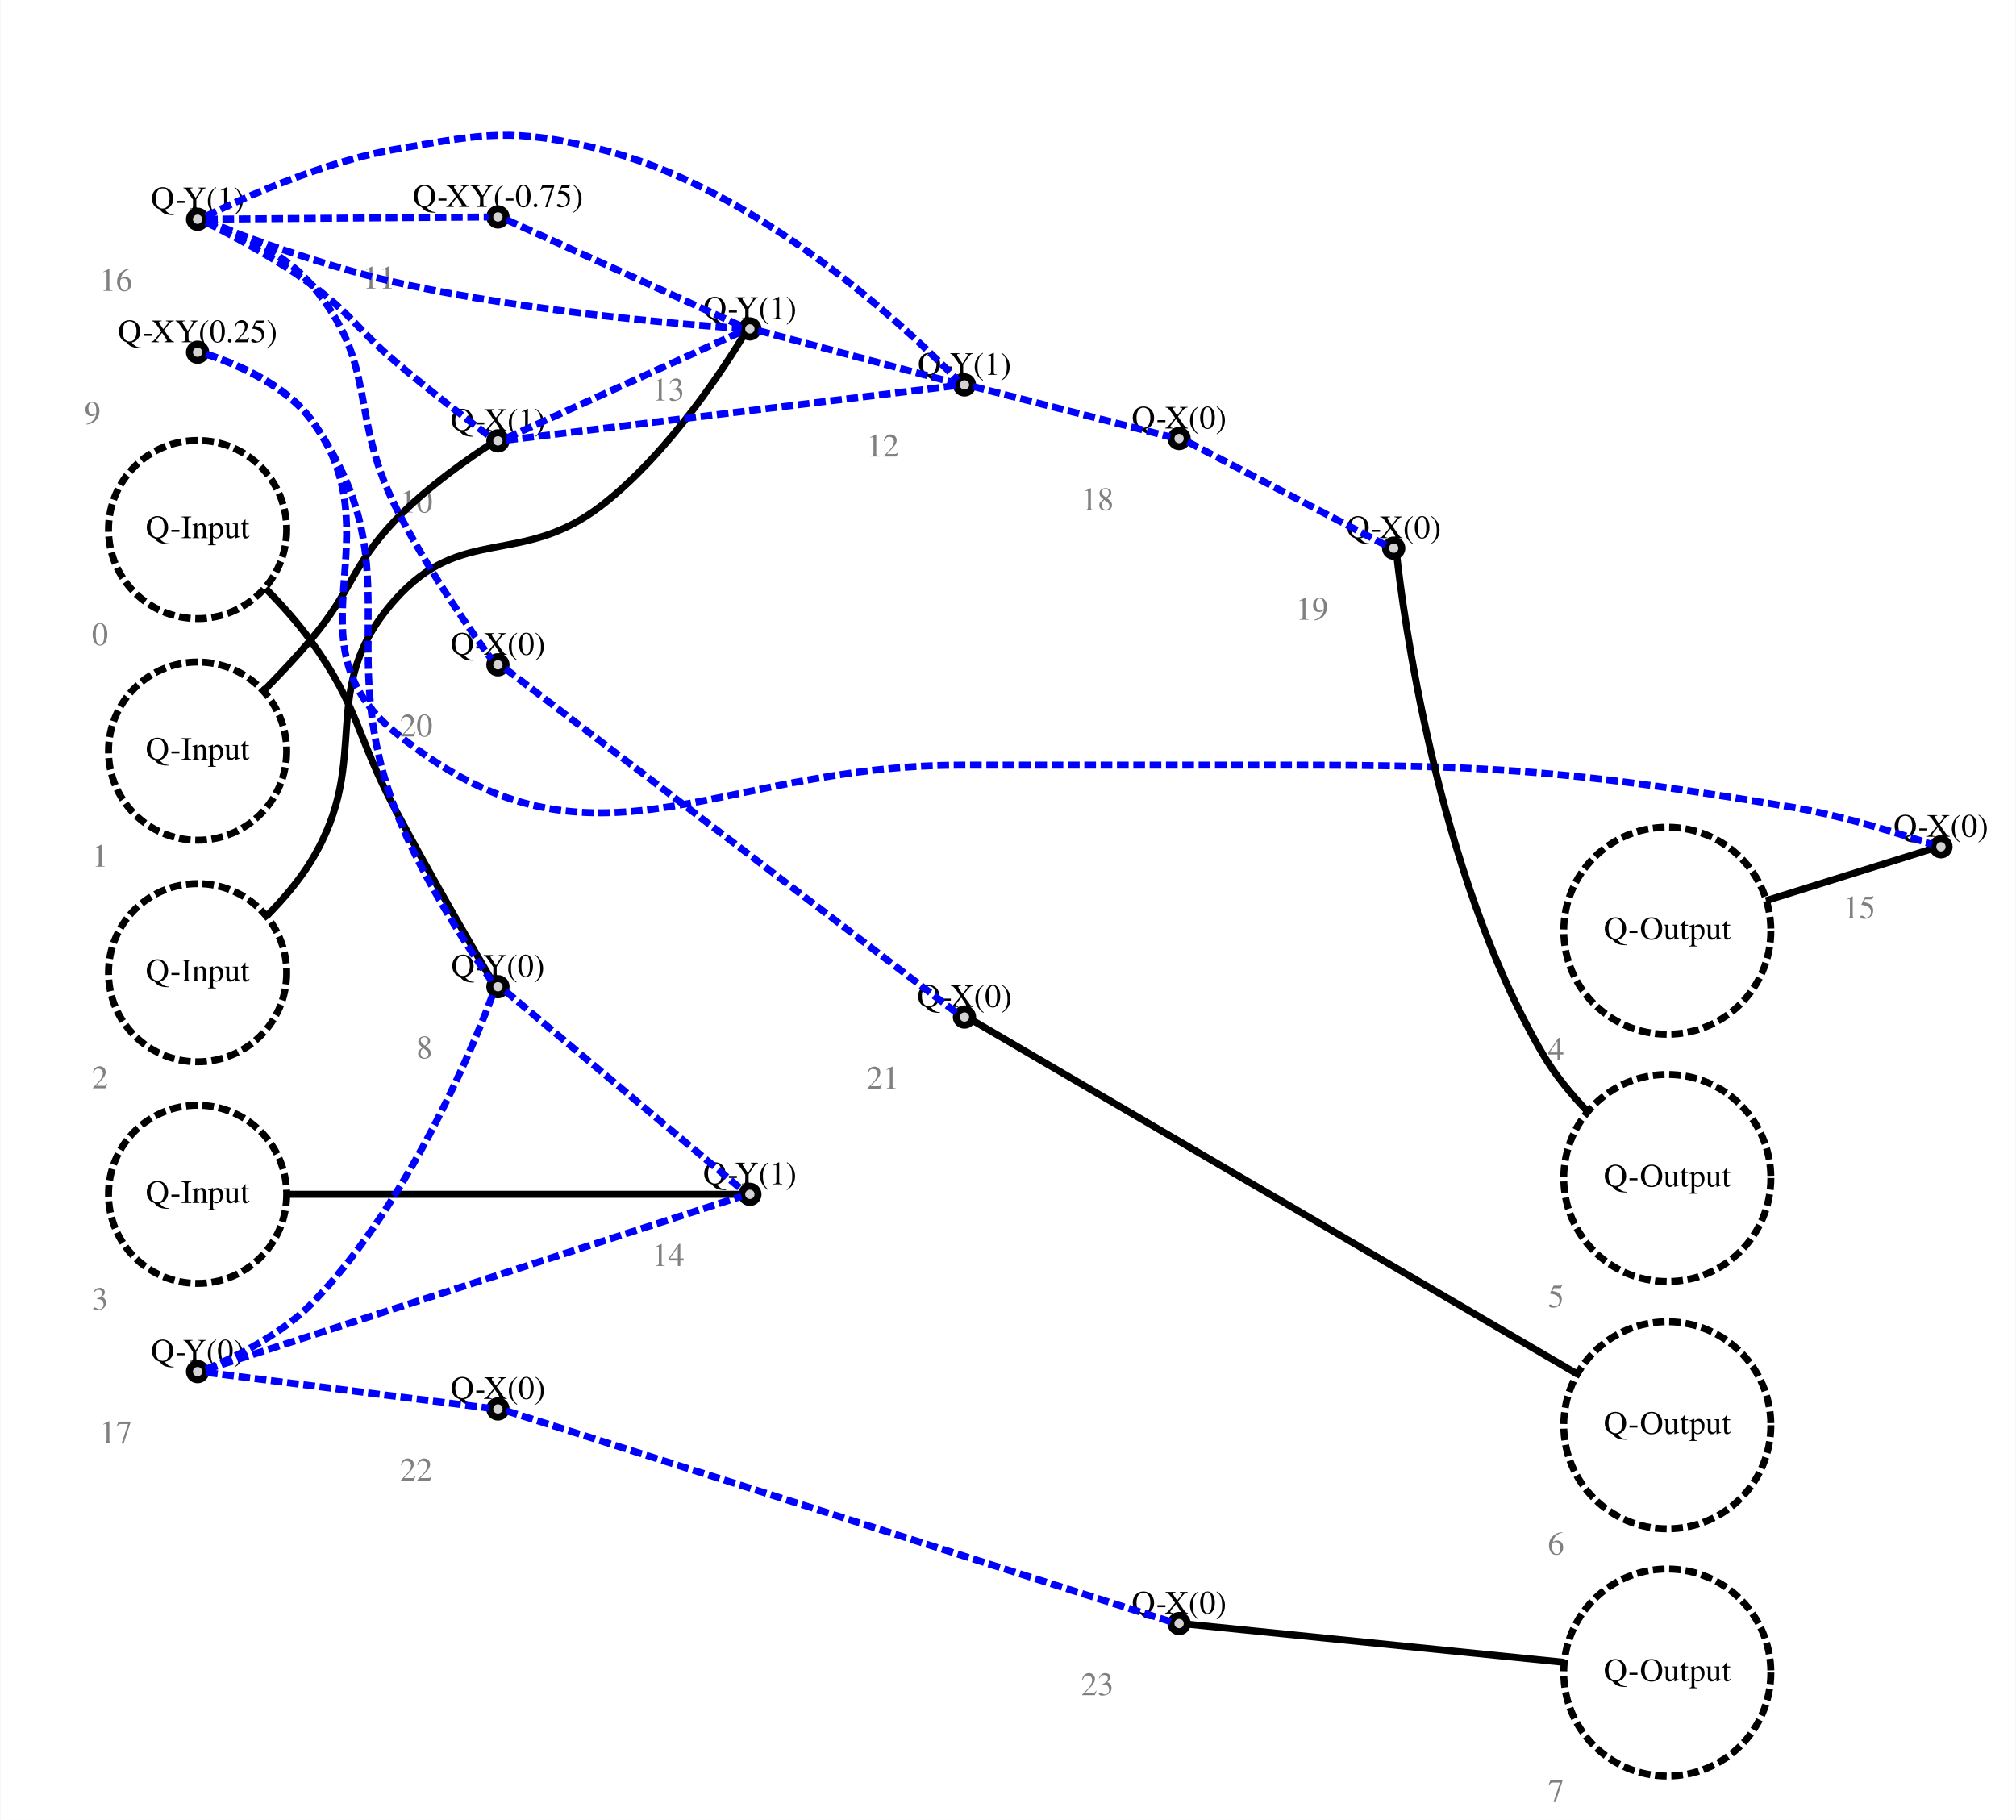
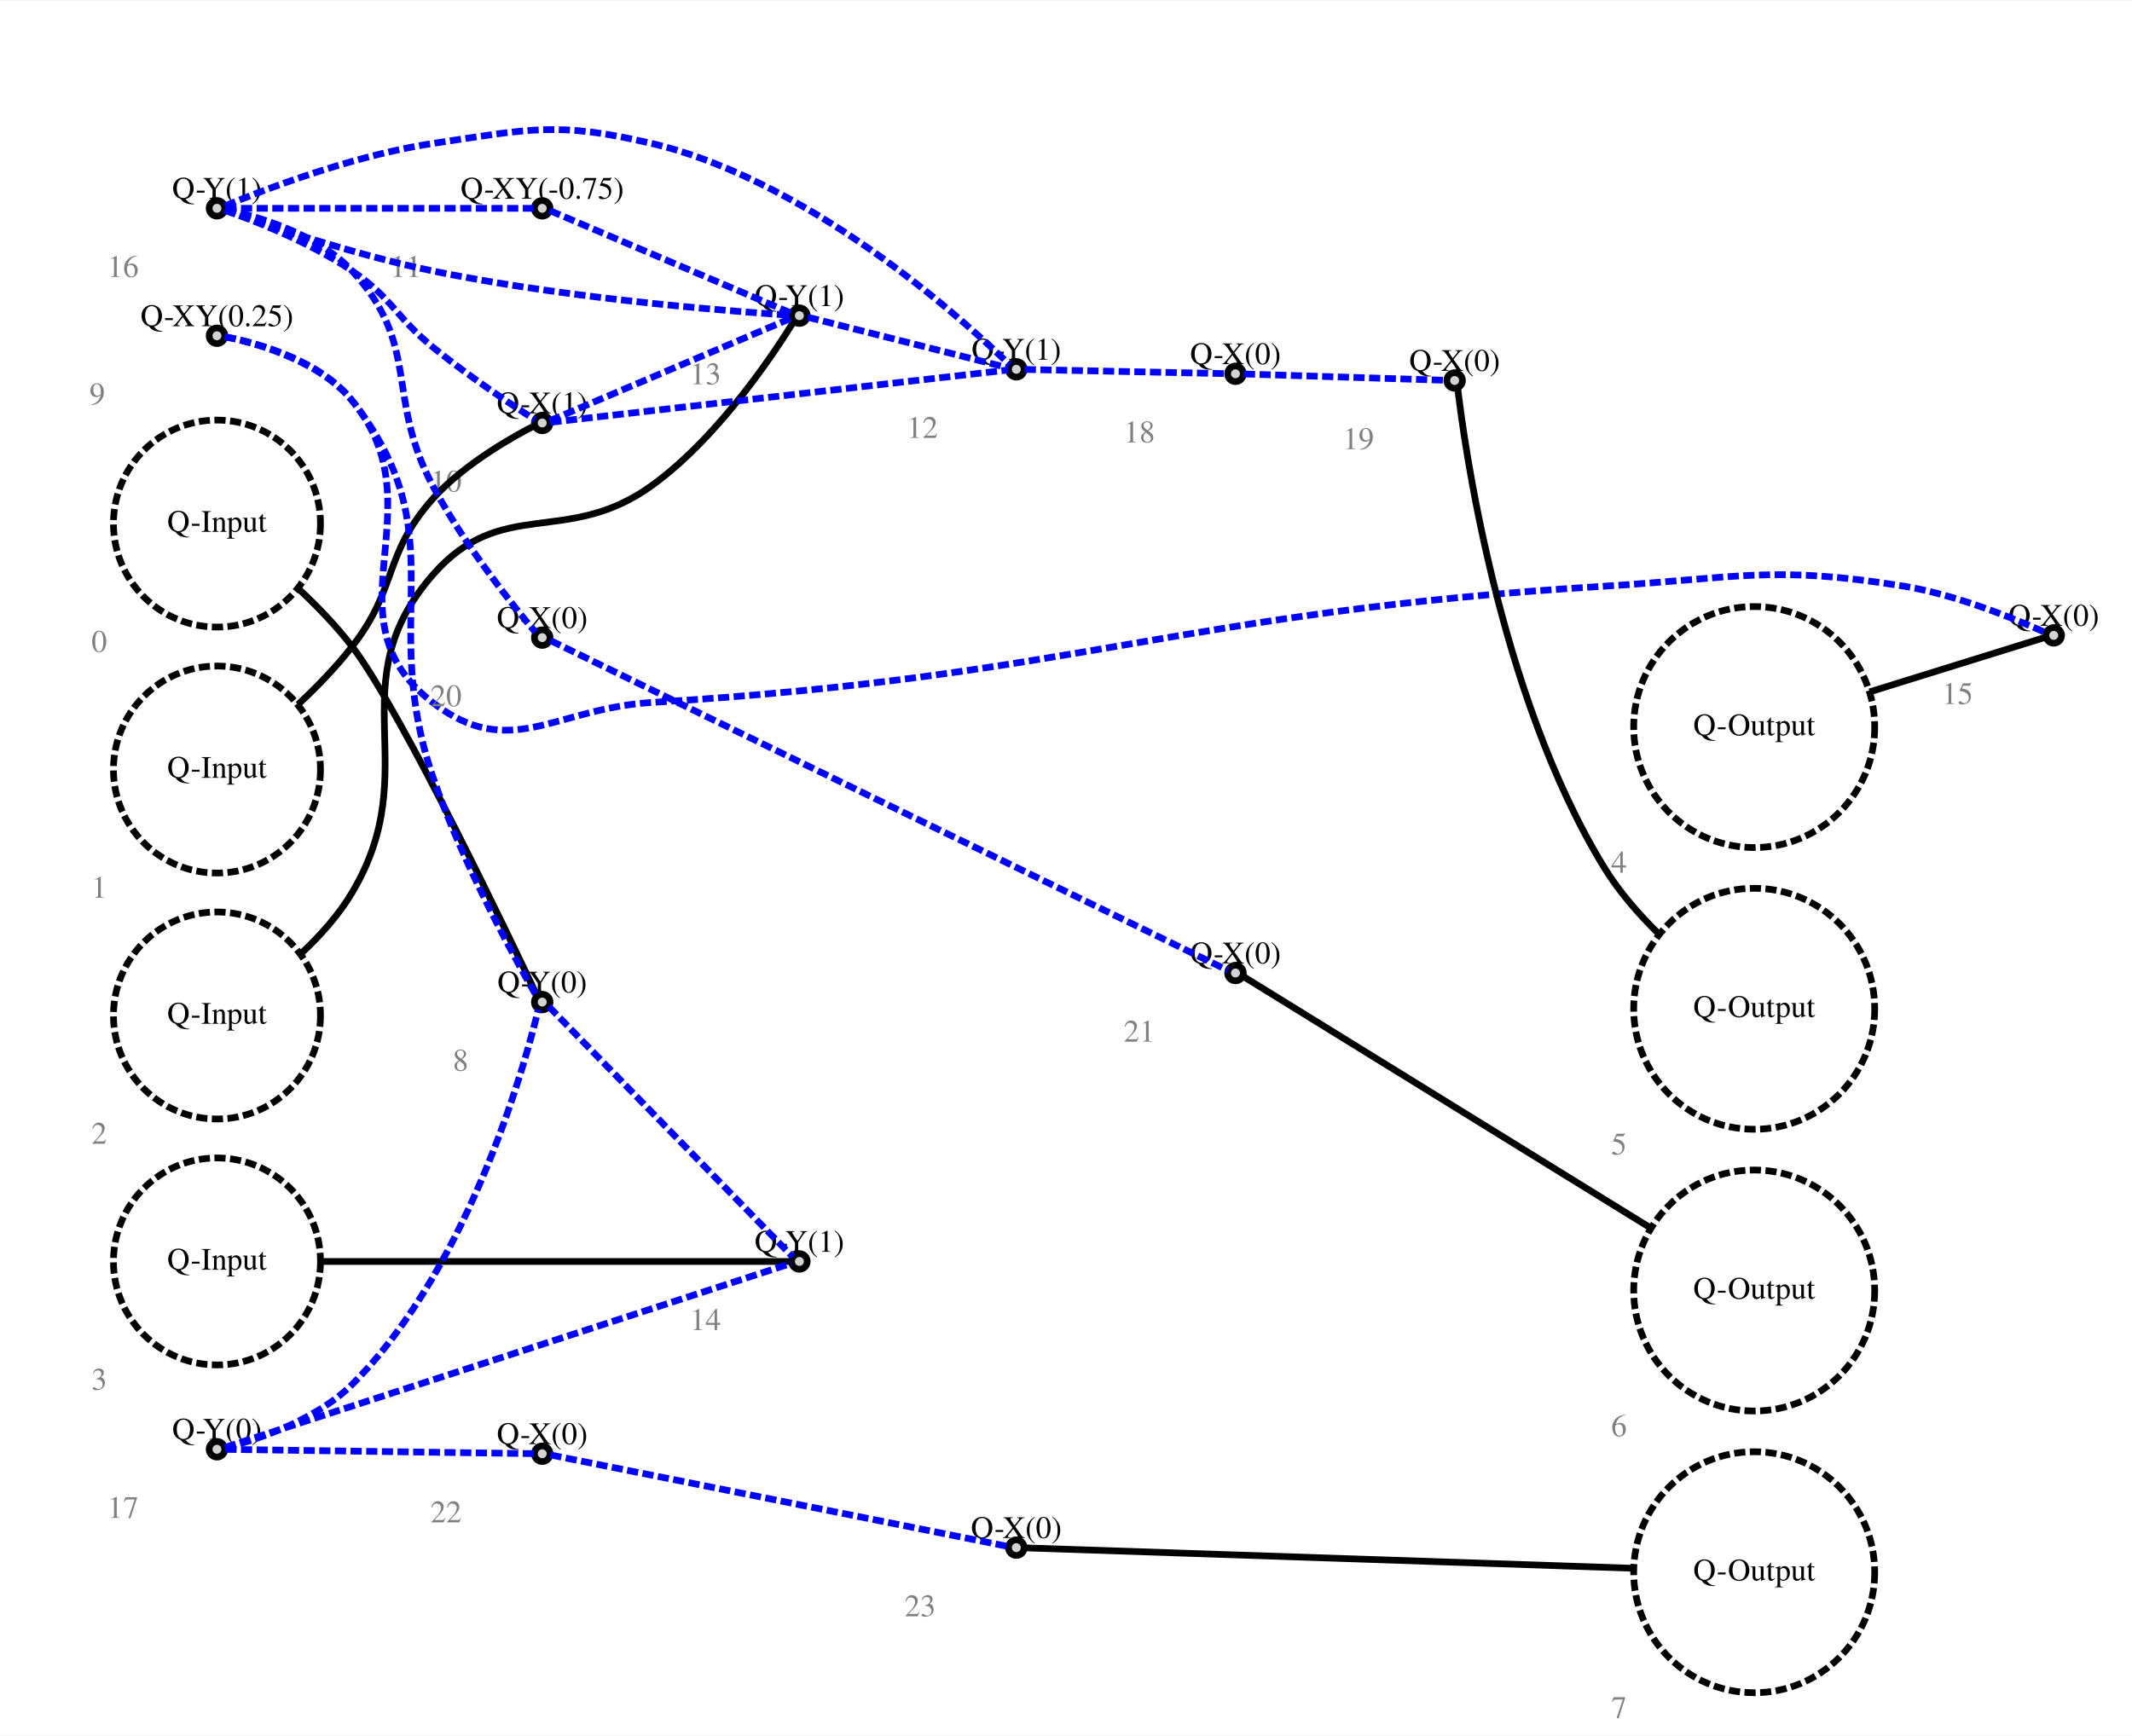
- <svg xmlns="http://www.w3.org/2000/svg" xmlns:xlink="http://www.w3.org/1999/xlink" width="864pt" height="780pt" viewBox="0.00 0.00 863.86 780.20">
-   <g id="graph0" class="graph" transform="scale(1 1) rotate(0) translate(4 776.2)">
-     <polygon fill="white" stroke="none" points="-4,4 -4,-776.2 859.86,-776.2 859.86,4 -4,4" />
+ <svg xmlns="http://www.w3.org/2000/svg" xmlns:xlink="http://www.w3.org/1999/xlink" width="953pt" height="776pt" viewBox="0.00 0.00 953.35 775.95">
+   <g id="graph0" class="graph" transform="scale(1 1) rotate(0) translate(4 771.95)">
+     <polygon fill="white" stroke="transparent" points="-4,4 -4,-771.95 949.35,-771.95 949.35,4 -4,4" />
    <g id="node1" class="node">
      <g id="a_node1">
        <a xlink:title="Q-Input">
-           <ellipse fill="white" stroke="black" stroke-width="3" stroke-dasharray="5,2" cx="80.52" cy="-549.2" rx="38.19" ry="38.19" />
-           <text text-anchor="middle" x="80.52" y="-545.5" font-family="Times,serif" font-size="14.00">Q-Input</text>
-         </a>
-       </g>
-       <text text-anchor="start" x="35.18" y="-499.65" font-family="Times,serif" font-size="14.00" fill="grey">0</text>
+           <ellipse fill="white" stroke="black" stroke-width="3" stroke-dasharray="5,2" cx="93.02" cy="-537.95" rx="46.29" ry="46.29" />
+           <text text-anchor="middle" x="93.02" y="-534.25" font-family="Times,serif" font-size="14.00">Q-Input</text>
+         </a>
+       </g>
+       <text text-anchor="start" x="36.87" y="-480.6" font-family="Times,serif" font-size="14.00" fill="grey">0</text>
    </g>
    <g id="node2" class="node">
      <g id="a_node2">
        <a xlink:title="Q-Input">
-           <ellipse fill="white" stroke="black" stroke-width="3" stroke-dasharray="5,2" cx="80.52" cy="-454.2" rx="38.19" ry="38.19" />
-           <text text-anchor="middle" x="80.52" y="-450.5" font-family="Times,serif" font-size="14.00">Q-Input</text>
-         </a>
-       </g>
-       <text text-anchor="start" x="35.18" y="-404.65" font-family="Times,serif" font-size="14.00" fill="grey">1</text>
+           <ellipse fill="white" stroke="black" stroke-width="3" stroke-dasharray="5,2" cx="93.02" cy="-427.95" rx="46.29" ry="46.29" />
+           <text text-anchor="middle" x="93.02" y="-424.25" font-family="Times,serif" font-size="14.00">Q-Input</text>
+         </a>
+       </g>
+       <text text-anchor="start" x="36.87" y="-370.6" font-family="Times,serif" font-size="14.00" fill="grey">1</text>
    </g>
    <g id="node9" class="node">
      <g id="a_node9">
        <a xlink:title="Q-Y(0)">
-           <ellipse fill="lightgrey" stroke="black" stroke-width="3" cx="209.27" cy="-353.2" rx="3.5" ry="3.5" />
-           <text text-anchor="middle" x="209.27" y="-357.5" font-family="Times,serif" font-size="14.00">Q-Y(0)</text>
-         </a>
-       </g>
-       <text text-anchor="start" x="174.27" y="-322.5" font-family="Times,serif" font-size="14.00" fill="grey">8</text>
+           <ellipse fill="lightgrey" stroke="black" stroke-width="3" cx="238.46" cy="-323.95" rx="3.5" ry="3.5" />
+           <text text-anchor="middle" x="238.46" y="-328.25" font-family="Times,serif" font-size="14.00">Q-Y(0)</text>
+         </a>
+       </g>
+       <text text-anchor="start" x="198.46" y="-293.25" font-family="Times,serif" font-size="14.00" fill="grey">8</text>
    </g>
    <g id="edge1" class="edge">
-       <path fill="none" stroke="black" stroke-width="3" d="M109.67,-523.91C116.55,-516.95 123.57,-509.12 129.27,-501.2 150.15,-472.14 148.45,-460.78 165.27,-429.2 180.8,-400.02 201.06,-365.42 206.73,-355.79" />
+       <path fill="none" stroke="black" stroke-width="3" d="M129.34,-508.93C137.82,-501.02 146.44,-492.09 153.46,-482.95 175.72,-453.98 227.47,-345.12 236.2,-326.62" />
    </g>
    <g id="node3" class="node">
      <g id="a_node3">
        <a xlink:title="Q-Input">
-           <ellipse fill="white" stroke="black" stroke-width="3" stroke-dasharray="5,2" cx="80.52" cy="-359.2" rx="38.19" ry="38.19" />
-           <text text-anchor="middle" x="80.52" y="-355.5" font-family="Times,serif" font-size="14.00">Q-Input</text>
-         </a>
-       </g>
-       <text text-anchor="start" x="35.18" y="-309.65" font-family="Times,serif" font-size="14.00" fill="grey">2</text>
+           <ellipse fill="white" stroke="black" stroke-width="3" stroke-dasharray="5,2" cx="93.02" cy="-317.95" rx="46.29" ry="46.29" />
+           <text text-anchor="middle" x="93.02" y="-314.25" font-family="Times,serif" font-size="14.00">Q-Input</text>
+         </a>
+       </g>
+       <text text-anchor="start" x="36.87" y="-260.6" font-family="Times,serif" font-size="14.00" fill="grey">2</text>
    </g>
    <g id="node11" class="node">
      <g id="a_node11">
        <a xlink:title="Q-X(1)">
-           <ellipse fill="lightgrey" stroke="black" stroke-width="3" cx="209.27" cy="-587.2" rx="3.5" ry="3.5" />
-           <text text-anchor="middle" x="209.27" y="-591.5" font-family="Times,serif" font-size="14.00">Q-X(1)</text>
-         </a>
-       </g>
-       <text text-anchor="start" x="167.27" y="-556.5" font-family="Times,serif" font-size="14.00" fill="grey">10</text>
+           <ellipse fill="lightgrey" stroke="black" stroke-width="3" cx="238.46" cy="-582.95" rx="3.5" ry="3.5" />
+           <text text-anchor="middle" x="238.46" y="-587.25" font-family="Times,serif" font-size="14.00">Q-X(1)</text>
+         </a>
+       </g>
+       <text text-anchor="start" x="188.46" y="-552.25" font-family="Times,serif" font-size="14.00" fill="grey">10</text>
    </g>
    <g id="edge2" class="edge">
-       <path fill="none" stroke="black" stroke-width="3" d="M108.87,-480.1C115.77,-487.05 122.99,-494.73 129.27,-502.2 147.11,-523.44 146.19,-533.05 165.27,-553.2 178.88,-567.57 198.76,-581.03 205.74,-585.57" />
+       <path fill="none" stroke="black" stroke-width="3" d="M129.26,-457.03C137.73,-464.94 146.38,-473.85 153.46,-482.95 174,-509.3 167.26,-523.98 189.46,-548.95 203.85,-565.12 227.33,-577.82 234.97,-581.71" />
    </g>
    <g id="node4" class="node">
      <g id="a_node4">
        <a xlink:title="Q-Input">
-           <ellipse fill="white" stroke="black" stroke-width="3" stroke-dasharray="5,2" cx="80.52" cy="-264.2" rx="38.19" ry="38.19" />
-           <text text-anchor="middle" x="80.52" y="-260.5" font-family="Times,serif" font-size="14.00">Q-Input</text>
-         </a>
-       </g>
-       <text text-anchor="start" x="35.18" y="-214.65" font-family="Times,serif" font-size="14.00" fill="grey">3</text>
+           <ellipse fill="white" stroke="black" stroke-width="3" stroke-dasharray="5,2" cx="93.02" cy="-207.95" rx="46.29" ry="46.29" />
+           <text text-anchor="middle" x="93.02" y="-204.25" font-family="Times,serif" font-size="14.00">Q-Input</text>
+         </a>
+       </g>
+       <text text-anchor="start" x="36.87" y="-150.6" font-family="Times,serif" font-size="14.00" fill="grey">3</text>
    </g>
    <g id="node14" class="node">
      <g id="a_node14">
        <a xlink:title="Q-Y(1)">
-           <ellipse fill="lightgrey" stroke="black" stroke-width="3" cx="317.27" cy="-635.2" rx="3.5" ry="3.5" />
-           <text text-anchor="middle" x="317.27" y="-639.5" font-family="Times,serif" font-size="14.00">Q-Y(1)</text>
-         </a>
-       </g>
-       <text text-anchor="start" x="275.27" y="-604.5" font-family="Times,serif" font-size="14.00" fill="grey">13</text>
+           <ellipse fill="lightgrey" stroke="black" stroke-width="3" cx="353.46" cy="-630.95" rx="3.5" ry="3.5" />
+           <text text-anchor="middle" x="353.46" y="-635.25" font-family="Times,serif" font-size="14.00">Q-Y(1)</text>
+         </a>
+       </g>
+       <text text-anchor="start" x="304.46" y="-600.25" font-family="Times,serif" font-size="14.00" fill="grey">13</text>
    </g>
    <g id="edge3" class="edge">
-       <path fill="none" stroke="black" stroke-width="3" d="M110.27,-383.66C117.23,-390.7 124.13,-398.76 129.27,-407.2 156.46,-451.86 130.49,-480.15 165.27,-519.2 193.84,-551.28 219.14,-533.11 253.27,-559.2 283.22,-582.09 308.22,-621.76 314.66,-632.47" />
+       <path fill="none" stroke="black" stroke-width="3" d="M130.29,-345.32C138.96,-353.38 147.43,-362.79 153.46,-372.95 186.73,-428.91 146.74,-465.82 189.46,-514.95 220.33,-550.44 249.32,-527.41 287.46,-554.95 318.71,-577.51 344.65,-618.09 350.98,-628.47" />
    </g>
    <g id="node15" class="node">
      <g id="a_node15">
        <a xlink:title="Q-Y(1)">
-           <ellipse fill="lightgrey" stroke="black" stroke-width="3" cx="317.27" cy="-264.2" rx="3.5" ry="3.5" />
-           <text text-anchor="middle" x="317.27" y="-268.5" font-family="Times,serif" font-size="14.00">Q-Y(1)</text>
-         </a>
-       </g>
-       <text text-anchor="start" x="275.27" y="-233.5" font-family="Times,serif" font-size="14.00" fill="grey">14</text>
+           <ellipse fill="lightgrey" stroke="black" stroke-width="3" cx="353.46" cy="-207.95" rx="3.5" ry="3.5" />
+           <text text-anchor="middle" x="353.46" y="-212.25" font-family="Times,serif" font-size="14.00">Q-Y(1)</text>
+         </a>
+       </g>
+       <text text-anchor="start" x="304.46" y="-177.25" font-family="Times,serif" font-size="14.00" fill="grey">14</text>
    </g>
    <g id="edge4" class="edge">
-       <path fill="none" stroke="black" stroke-width="3" d="M118.98,-264.2C179.56,-264.2 294.23,-264.2 313.49,-264.2" />
+       <path fill="none" stroke="black" stroke-width="3" d="M139.33,-207.95C207.37,-207.95 330.09,-207.95 349.77,-207.95" />
    </g>
    <g id="node5" class="node">
      <g id="a_node5">
        <a xlink:title="Q-Output">
-           <ellipse fill="white" stroke="black" stroke-width="3" stroke-dasharray="5,2" cx="710.56" cy="-377.2" rx="44.39" ry="44.39" />
-           <text text-anchor="middle" x="710.56" y="-373.5" font-family="Times,serif" font-size="14.00">Q-Output</text>
-         </a>
-       </g>
-       <text text-anchor="start" x="659.37" y="-321.8" font-family="Times,serif" font-size="14.00" fill="grey">4</text>
+           <ellipse fill="white" stroke="black" stroke-width="3" stroke-dasharray="5,2" cx="780.41" cy="-446.95" rx="53.89" ry="53.89" />
+           <text text-anchor="middle" x="780.41" y="-443.25" font-family="Times,serif" font-size="14.00">Q-Output</text>
+         </a>
+       </g>
+       <text text-anchor="start" x="716.46" y="-381.8" font-family="Times,serif" font-size="14.00" fill="grey">4</text>
    </g>
    <g id="node6" class="node">
      <g id="a_node6">
        <a xlink:title="Q-Output">
-           <ellipse fill="white" stroke="black" stroke-width="3" stroke-dasharray="5,2" cx="710.56" cy="-271.2" rx="44.39" ry="44.39" />
-           <text text-anchor="middle" x="710.56" y="-267.5" font-family="Times,serif" font-size="14.00">Q-Output</text>
-         </a>
-       </g>
-       <text text-anchor="start" x="659.37" y="-215.8" font-family="Times,serif" font-size="14.00" fill="grey">5</text>
+           <ellipse fill="white" stroke="black" stroke-width="3" stroke-dasharray="5,2" cx="780.41" cy="-320.95" rx="53.89" ry="53.89" />
+           <text text-anchor="middle" x="780.41" y="-317.25" font-family="Times,serif" font-size="14.00">Q-Output</text>
+         </a>
+       </g>
+       <text text-anchor="start" x="716.46" y="-255.8" font-family="Times,serif" font-size="14.00" fill="grey">5</text>
    </g>
    <g id="node16" class="node">
      <g id="a_node16">
        <a xlink:title="Q-X(0)">
-           <ellipse fill="lightgrey" stroke="black" stroke-width="3" cx="827.86" cy="-413.2" rx="3.5" ry="3.5" />
-           <text text-anchor="middle" x="827.86" y="-417.5" font-family="Times,serif" font-size="14.00">Q-X(0)</text>
-         </a>
-       </g>
-       <text text-anchor="start" x="785.86" y="-382.5" font-family="Times,serif" font-size="14.00" fill="grey">15</text>
+           <ellipse fill="lightgrey" stroke="black" stroke-width="3" cx="914.35" cy="-487.95" rx="3.5" ry="3.5" />
+           <text text-anchor="middle" x="914.35" y="-492.25" font-family="Times,serif" font-size="14.00">Q-X(0)</text>
+         </a>
+       </g>
+       <text text-anchor="start" x="864.35" y="-457.25" font-family="Times,serif" font-size="14.00" fill="grey">15</text>
    </g>
    <g id="edge6" class="edge">
-       <path fill="none" stroke="black" stroke-width="3" d="M752.86,-390.09C781.03,-398.89 814.89,-409.46 824.31,-412.4" />
+       <path fill="none" stroke="black" stroke-width="3" d="M832.04,-462.68C864.02,-472.62 901.09,-484.13 910.88,-487.18" />
    </g>
    <g id="node7" class="node">
      <g id="a_node7">
        <a xlink:title="Q-Output">
-           <ellipse fill="white" stroke="black" stroke-width="3" stroke-dasharray="5,2" cx="710.56" cy="-165.2" rx="44.39" ry="44.39" />
-           <text text-anchor="middle" x="710.56" y="-161.5" font-family="Times,serif" font-size="14.00">Q-Output</text>
-         </a>
-       </g>
-       <text text-anchor="start" x="659.37" y="-109.8" font-family="Times,serif" font-size="14.00" fill="grey">6</text>
+           <ellipse fill="white" stroke="black" stroke-width="3" stroke-dasharray="5,2" cx="780.41" cy="-194.95" rx="53.89" ry="53.89" />
+           <text text-anchor="middle" x="780.41" y="-191.25" font-family="Times,serif" font-size="14.00">Q-Output</text>
+         </a>
+       </g>
+       <text text-anchor="start" x="716.46" y="-129.8" font-family="Times,serif" font-size="14.00" fill="grey">6</text>
    </g>
    <g id="node8" class="node">
      <g id="a_node8">
        <a xlink:title="Q-Output">
-           <ellipse fill="white" stroke="black" stroke-width="3" stroke-dasharray="5,2" cx="710.56" cy="-59.2" rx="44.39" ry="44.39" />
-           <text text-anchor="middle" x="710.56" y="-55.5" font-family="Times,serif" font-size="14.00">Q-Output</text>
-         </a>
-       </g>
-       <text text-anchor="start" x="659.37" y="-3.8" font-family="Times,serif" font-size="14.00" fill="grey">7</text>
+           <ellipse fill="white" stroke="black" stroke-width="3" stroke-dasharray="5,2" cx="780.41" cy="-68.95" rx="53.89" ry="53.89" />
+           <text text-anchor="middle" x="780.41" y="-65.25" font-family="Times,serif" font-size="14.00">Q-Output</text>
+         </a>
+       </g>
+       <text text-anchor="start" x="716.46" y="-3.8" font-family="Times,serif" font-size="14.00" fill="grey">7</text>
    </g>
    <g id="edge8" class="edge">
-       <path fill="none" stroke="blue" stroke-width="3" stroke-dasharray="5,2" d="M212.48,-351.34C226.28,-339.75 300.31,-277.6 314.07,-266.04" />
+       <path fill="none" stroke="blue" stroke-width="3" stroke-dasharray="5,2" d="M241.43,-321.93C255.14,-307.85 336.56,-224.27 350.45,-210.01" />
    </g>
    <g id="node10" class="node">
      <g id="a_node10">
        <a xlink:title="Q-XY(0.25)">
-           <ellipse fill="lightgrey" stroke="black" stroke-width="3" cx="80.52" cy="-625.2" rx="3.5" ry="3.5" />
-           <text text-anchor="middle" x="80.52" y="-629.5" font-family="Times,serif" font-size="14.00">Q-XY(0.25)</text>
-         </a>
-       </g>
-       <text text-anchor="start" x="32.02" y="-594.5" font-family="Times,serif" font-size="14.00" fill="grey">9</text>
+           <ellipse fill="lightgrey" stroke="black" stroke-width="3" cx="93.02" cy="-621.95" rx="3.5" ry="3.5" />
+           <text text-anchor="middle" x="93.02" y="-626.25" font-family="Times,serif" font-size="14.00">Q-XY(0.25)</text>
+         </a>
+       </g>
+       <text text-anchor="start" x="36.02" y="-591.25" font-family="Times,serif" font-size="14.00" fill="grey">9</text>
    </g>
    <g id="edge7" class="edge">
-       <path fill="none" stroke="blue" stroke-width="3" stroke-dasharray="5,2" d="M84.21,-624.4C92.43,-621.84 117.34,-612.95 129.27,-596.2 173.3,-534.34 138.27,-500.16 165.27,-429.2 177.02,-398.31 199.94,-364.91 206.48,-355.68" />
+       <path fill="none" stroke="blue" stroke-width="3" stroke-dasharray="5,2" d="M96.54,-621.52C105.78,-619.83 138.04,-612.66 153.46,-592.95 200.52,-532.81 164.91,-497.25 189.46,-424.95 203.32,-384.13 229.24,-338.15 235.88,-326.66" />
    </g>
    <g id="edge5" class="edge">
-       <path fill="none" stroke="blue" stroke-width="3" stroke-dasharray="5,2" d="M84.18,-624.38C92.28,-621.74 116.93,-612.64 129.27,-596.2 166.28,-546.87 117.43,-501.11 165.27,-462.2 249.18,-393.93 300.09,-448.2 408.27,-448.2 408.27,-448.2 408.27,-448.2 502.27,-448.2 618.81,-448.2 648.93,-449.47 763.86,-430.2 787.54,-426.22 815.21,-417.17 824.01,-414.18" />
+       <path fill="none" stroke="blue" stroke-width="3" stroke-dasharray="5,2" d="M96.51,-621.5C105.63,-619.71 137.55,-612.27 153.46,-592.95 192.93,-545 140.22,-495.78 189.46,-457.95 224,-431.41 243.99,-455.3 287.46,-457.95 477.85,-469.52 523.08,-498.37 713.46,-509.95 772.86,-513.56 788.61,-519.48 847.35,-509.95 873.1,-505.77 902.39,-492.98 910.91,-489.08" />
    </g>
    <g id="node13" class="node">
      <g id="a_node13">
        <a xlink:title="Q-Y(1)">
-           <ellipse fill="lightgrey" stroke="black" stroke-width="3" cx="409.27" cy="-611.2" rx="3.5" ry="3.5" />
-           <text text-anchor="middle" x="409.27" y="-615.5" font-family="Times,serif" font-size="14.00">Q-Y(1)</text>
-         </a>
-       </g>
-       <text text-anchor="start" x="367.27" y="-580.5" font-family="Times,serif" font-size="14.00" fill="grey">12</text>
+           <ellipse fill="lightgrey" stroke="black" stroke-width="3" cx="450.46" cy="-606.95" rx="3.5" ry="3.5" />
+           <text text-anchor="middle" x="450.46" y="-611.25" font-family="Times,serif" font-size="14.00">Q-Y(1)</text>
+         </a>
+       </g>
+       <text text-anchor="start" x="401.46" y="-576.25" font-family="Times,serif" font-size="14.00" fill="grey">12</text>
    </g>
    <g id="edge14" class="edge">
-       <path fill="none" stroke="blue" stroke-width="3" stroke-dasharray="5,2" d="M212.77,-587.5C233.99,-590.07 383.48,-608.19 405.55,-610.87" />
+       <path fill="none" stroke="blue" stroke-width="3" stroke-dasharray="5,2" d="M242.12,-583.25C264.72,-585.83 424.51,-604.09 446.87,-606.65" />
    </g>
    <g id="edge13" class="edge">
-       <path fill="none" stroke="blue" stroke-width="3" stroke-dasharray="5,2" d="M212.89,-588.38C227.55,-595.02 299.31,-627.52 313.74,-634.05" />
+       <path fill="none" stroke="blue" stroke-width="3" stroke-dasharray="5,2" d="M241.82,-583.95C256.4,-590.14 334.09,-623.14 349.72,-629.78" />
    </g>
    <g id="node12" class="node">
      <g id="a_node12">
        <a xlink:title="Q-XY(-0.75)">
-           <ellipse fill="lightgrey" stroke="black" stroke-width="3" cx="209.27" cy="-683.2" rx="3.5" ry="3.5" />
-           <text text-anchor="middle" x="209.27" y="-687.5" font-family="Times,serif" font-size="14.00">Q-XY(-0.75)</text>
-         </a>
-       </g>
-       <text text-anchor="start" x="151.27" y="-652.5" font-family="Times,serif" font-size="14.00" fill="grey">11</text>
+           <ellipse fill="lightgrey" stroke="black" stroke-width="3" cx="238.46" cy="-678.95" rx="3.5" ry="3.5" />
+           <text text-anchor="middle" x="238.46" y="-683.25" font-family="Times,serif" font-size="14.00">Q-XY(-0.75)</text>
+         </a>
+       </g>
+       <text text-anchor="start" x="170.46" y="-648.25" font-family="Times,serif" font-size="14.00" fill="grey">11</text>
    </g>
    <g id="edge15" class="edge">
-       <path fill="none" stroke="blue" stroke-width="3" stroke-dasharray="5,2" d="M212.89,-682.01C227.55,-675.37 299.31,-642.87 313.74,-636.34" />
+       <path fill="none" stroke="blue" stroke-width="3" stroke-dasharray="5,2" d="M241.82,-677.94C256.4,-671.75 334.09,-638.75 349.72,-632.11" />
    </g>
    <g id="node19" class="node">
      <g id="a_node19">
        <a xlink:title="Q-X(0)">
-           <ellipse fill="lightgrey" stroke="black" stroke-width="3" cx="501.27" cy="-588.2" rx="3.5" ry="3.5" />
-           <text text-anchor="middle" x="501.27" y="-592.5" font-family="Times,serif" font-size="14.00">Q-X(0)</text>
-         </a>
-       </g>
-       <text text-anchor="start" x="459.27" y="-557.5" font-family="Times,serif" font-size="14.00" fill="grey">18</text>
+           <ellipse fill="lightgrey" stroke="black" stroke-width="3" cx="548.46" cy="-604.95" rx="3.5" ry="3.5" />
+           <text text-anchor="middle" x="548.46" y="-609.25" font-family="Times,serif" font-size="14.00">Q-X(0)</text>
+         </a>
+       </g>
+       <text text-anchor="start" x="498.46" y="-574.25" font-family="Times,serif" font-size="14.00" fill="grey">18</text>
    </g>
    <g id="edge19" class="edge">
-       <path fill="none" stroke="blue" stroke-width="3" stroke-dasharray="5,2" d="M412.86,-610.53C425.89,-607.2 484.04,-592.34 497.49,-588.91" />
+       <path fill="none" stroke="blue" stroke-width="3" stroke-dasharray="5,2" d="M454.23,-606.89C468.25,-606.6 531.25,-605.28 544.87,-605" />
    </g>
    <g id="edge16" class="edge">
-       <path fill="none" stroke="blue" stroke-width="3" stroke-dasharray="5,2" d="M320.86,-634.5C333.89,-631.03 392.04,-615.52 405.49,-611.94" />
+       <path fill="none" stroke="blue" stroke-width="3" stroke-dasharray="5,2" d="M357.2,-630.25C371.08,-626.75 433.42,-611 446.89,-607.59" />
    </g>
    <g id="node17" class="node">
      <g id="a_node17">
        <a xlink:title="Q-Y(1)">
-           <ellipse fill="lightgrey" stroke="black" stroke-width="3" cx="80.52" cy="-682.2" rx="3.5" ry="3.5" />
-           <text text-anchor="middle" x="80.52" y="-686.5" font-family="Times,serif" font-size="14.00">Q-Y(1)</text>
-         </a>
-       </g>
-       <text text-anchor="start" x="38.52" y="-651.5" font-family="Times,serif" font-size="14.00" fill="grey">16</text>
+           <ellipse fill="lightgrey" stroke="black" stroke-width="3" cx="93.02" cy="-678.95" rx="3.5" ry="3.5" />
+           <text text-anchor="middle" x="93.02" y="-683.25" font-family="Times,serif" font-size="14.00">Q-Y(1)</text>
+         </a>
+       </g>
+       <text text-anchor="start" x="44.02" y="-648.25" font-family="Times,serif" font-size="14.00" fill="grey">16</text>
    </g>
    <g id="edge9" class="edge">
-       <path fill="none" stroke="blue" stroke-width="3" stroke-dasharray="5,2" d="M84.23,-680.86C91.72,-677.13 113.19,-666.07 129.27,-654.2 146.73,-641.3 148.74,-635.27 165.27,-621.2 180.34,-608.36 199.31,-593.94 205.89,-588.98" />
+       <path fill="none" stroke="blue" stroke-width="3" stroke-dasharray="5,2" d="M96.43,-678.12C104.78,-675.22 133.11,-664.83 153.46,-650.95 171.65,-638.55 172.44,-630.9 189.46,-616.95 206.21,-603.22 228.14,-588.91 235.18,-584.4" />
    </g>
    <g id="edge10" class="edge">
-       <path fill="none" stroke="blue" stroke-width="3" stroke-dasharray="5,2" d="M84.17,-682.22C100.66,-682.35 189.18,-683.05 205.64,-683.18" />
+       <path fill="none" stroke="blue" stroke-width="3" stroke-dasharray="5,2" d="M96.76,-678.95C114.88,-678.95 217.43,-678.95 234.93,-678.95" />
    </g>
    <g id="edge12" class="edge">
-       <path fill="none" stroke="blue" stroke-width="3" stroke-dasharray="5,2" d="M84.04,-683.46C94.01,-688.4 131.79,-706.38 165.27,-712.2 203.8,-718.89 215.28,-721.51 253.27,-712.2 325.64,-694.45 394.14,-625.92 406.34,-613.22" />
+       <path fill="none" stroke="blue" stroke-width="3" stroke-dasharray="5,2" d="M96.61,-680.04C107.59,-684.64 151.44,-702.3 189.46,-707.95 232.55,-714.35 245.07,-717.95 287.46,-707.95 362.3,-690.28 434.54,-621.68 447.43,-608.98" />
    </g>
    <g id="edge11" class="edge">
-       <path fill="none" stroke="blue" stroke-width="3" stroke-dasharray="5,2" d="M84.08,-681.18C94.2,-677.22 132.48,-662.59 165.27,-655.2 224.6,-641.82 299.21,-636.33 313.75,-635.36" />
+       <path fill="none" stroke="blue" stroke-width="3" stroke-dasharray="5,2" d="M96.64,-678.01C107.72,-674.06 151.92,-658.7 189.46,-650.95 253.68,-637.68 334.08,-632.11 349.75,-631.11" />
    </g>
    <g id="node21" class="node">
      <g id="a_node21">
        <a xlink:title="Q-X(0)">
-           <ellipse fill="lightgrey" stroke="black" stroke-width="3" cx="209.27" cy="-491.2" rx="3.5" ry="3.5" />
-           <text text-anchor="middle" x="209.27" y="-495.5" font-family="Times,serif" font-size="14.00">Q-X(0)</text>
-         </a>
-       </g>
-       <text text-anchor="start" x="167.27" y="-460.5" font-family="Times,serif" font-size="14.00" fill="grey">20</text>
+           <ellipse fill="lightgrey" stroke="black" stroke-width="3" cx="238.46" cy="-486.95" rx="3.5" ry="3.5" />
+           <text text-anchor="middle" x="238.46" y="-491.25" font-family="Times,serif" font-size="14.00">Q-X(0)</text>
+         </a>
+       </g>
+       <text text-anchor="start" x="188.46" y="-456.25" font-family="Times,serif" font-size="14.00" fill="grey">20</text>
    </g>
    <g id="edge22" class="edge">
-       <path fill="none" stroke="blue" stroke-width="3" stroke-dasharray="5,2" d="M84.1,-681.38C92.01,-678.75 116.12,-669.76 129.27,-654.2 158.4,-619.7 145.1,-599.59 165.27,-559.2 178.74,-532.2 200.09,-502.35 206.43,-493.68" />
+       <path fill="none" stroke="blue" stroke-width="3" stroke-dasharray="5,2" d="M96.7,-678.44C105.93,-676.54 136.76,-669.06 153.46,-650.95 184.35,-617.44 168.15,-595.22 189.46,-554.95 204.06,-527.36 228.2,-497.91 235.38,-489.39" />
    </g>
    <g id="node18" class="node">
      <g id="a_node18">
        <a xlink:title="Q-Y(0)">
-           <ellipse fill="lightgrey" stroke="black" stroke-width="3" cx="80.52" cy="-188.2" rx="3.5" ry="3.5" />
-           <text text-anchor="middle" x="80.52" y="-192.5" font-family="Times,serif" font-size="14.00">Q-Y(0)</text>
-         </a>
-       </g>
-       <text text-anchor="start" x="38.52" y="-157.5" font-family="Times,serif" font-size="14.00" fill="grey">17</text>
+           <ellipse fill="lightgrey" stroke="black" stroke-width="3" cx="93.02" cy="-123.95" rx="3.5" ry="3.5" />
+           <text text-anchor="middle" x="93.02" y="-128.25" font-family="Times,serif" font-size="14.00">Q-Y(0)</text>
+         </a>
+       </g>
+       <text text-anchor="start" x="44.02" y="-93.25" font-family="Times,serif" font-size="14.00" fill="grey">17</text>
    </g>
    <g id="edge17" class="edge">
-       <path fill="none" stroke="blue" stroke-width="3" stroke-dasharray="5,2" d="M83.99,-189.17C91.58,-192.26 114.87,-202.52 129.27,-217.2 172.86,-261.65 201.47,-334.8 207.2,-350.27" />
+       <path fill="none" stroke="blue" stroke-width="3" stroke-dasharray="5,2" d="M96.63,-124.57C105.66,-126.83 135.9,-135.43 153.46,-152.95 207.33,-206.66 232.21,-301.89 236.71,-320.67" />
    </g>
    <g id="edge18" class="edge">
-       <path fill="none" stroke="blue" stroke-width="3" stroke-dasharray="5,2" d="M84.16,-189.05C108.24,-196.84 289.66,-255.58 313.65,-263.35" />
+       <path fill="none" stroke="blue" stroke-width="3" stroke-dasharray="5,2" d="M96.58,-124.78C121.74,-132.96 324.62,-198.9 349.89,-207.11" />
    </g>
    <g id="node23" class="node">
      <g id="a_node23">
        <a xlink:title="Q-X(0)">
-           <ellipse fill="lightgrey" stroke="black" stroke-width="3" cx="209.27" cy="-172.2" rx="3.5" ry="3.5" />
-           <text text-anchor="middle" x="209.27" y="-176.5" font-family="Times,serif" font-size="14.00">Q-X(0)</text>
-         </a>
-       </g>
-       <text text-anchor="start" x="167.27" y="-141.5" font-family="Times,serif" font-size="14.00" fill="grey">22</text>
+           <ellipse fill="lightgrey" stroke="black" stroke-width="3" cx="238.46" cy="-121.95" rx="3.5" ry="3.5" />
+           <text text-anchor="middle" x="238.46" y="-126.25" font-family="Times,serif" font-size="14.00">Q-X(0)</text>
+         </a>
+       </g>
+       <text text-anchor="start" x="188.46" y="-91.25" font-family="Times,serif" font-size="14.00" fill="grey">22</text>
    </g>
    <g id="edge25" class="edge">
-       <path fill="none" stroke="blue" stroke-width="3" stroke-dasharray="5,2" d="M84.17,-187.86C100.66,-185.78 189.18,-174.61 205.64,-172.53" />
+       <path fill="none" stroke="blue" stroke-width="3" stroke-dasharray="5,2" d="M96.76,-123.91C114.88,-123.65 217.43,-122.22 234.93,-121.98" />
    </g>
    <g id="node20" class="node">
      <g id="a_node20">
        <a xlink:title="Q-X(0)">
-           <ellipse fill="lightgrey" stroke="black" stroke-width="3" cx="593.27" cy="-541.2" rx="3.5" ry="3.5" />
-           <text text-anchor="middle" x="593.27" y="-545.5" font-family="Times,serif" font-size="14.00">Q-X(0)</text>
-         </a>
-       </g>
-       <text text-anchor="start" x="551.27" y="-510.5" font-family="Times,serif" font-size="14.00" fill="grey">19</text>
+           <ellipse fill="lightgrey" stroke="black" stroke-width="3" cx="646.46" cy="-601.95" rx="3.5" ry="3.5" />
+           <text text-anchor="middle" x="646.46" y="-606.25" font-family="Times,serif" font-size="14.00">Q-X(0)</text>
+         </a>
+       </g>
+       <text text-anchor="start" x="596.46" y="-571.25" font-family="Times,serif" font-size="14.00" fill="grey">19</text>
    </g>
    <g id="edge20" class="edge">
-       <path fill="none" stroke="blue" stroke-width="3" stroke-dasharray="5,2" d="M504.86,-586.84C518.01,-579.98 577.07,-549.13 589.83,-542.47" />
+       <path fill="none" stroke="blue" stroke-width="3" stroke-dasharray="5,2" d="M552.23,-604.86C566.25,-604.42 629.25,-602.45 642.87,-602.03" />
    </g>
    <g id="edge21" class="edge">
-       <path fill="none" stroke="black" stroke-width="3" d="M594.61,-537.9C596.89,-517.13 611.21,-402.69 657.27,-324.2 662.44,-315.39 669.39,-306.97 676.55,-299.54" />
+       <path fill="none" stroke="black" stroke-width="3" d="M647.83,-598.62C650.25,-577.64 665.43,-462.1 713.46,-383.95 720.01,-373.29 728.8,-363.21 737.82,-354.37" />
    </g>
    <g id="node22" class="node">
      <g id="a_node22">
        <a xlink:title="Q-X(0)">
-           <ellipse fill="lightgrey" stroke="black" stroke-width="3" cx="409.27" cy="-340.2" rx="3.5" ry="3.5" />
-           <text text-anchor="middle" x="409.27" y="-344.5" font-family="Times,serif" font-size="14.00">Q-X(0)</text>
-         </a>
-       </g>
-       <text text-anchor="start" x="367.27" y="-309.5" font-family="Times,serif" font-size="14.00" fill="grey">21</text>
+           <ellipse fill="lightgrey" stroke="black" stroke-width="3" cx="548.46" cy="-336.95" rx="3.5" ry="3.5" />
+           <text text-anchor="middle" x="548.46" y="-341.25" font-family="Times,serif" font-size="14.00">Q-X(0)</text>
+         </a>
+       </g>
+       <text text-anchor="start" x="498.46" y="-306.25" font-family="Times,serif" font-size="14.00" fill="grey">21</text>
    </g>
    <g id="edge23" class="edge">
-       <path fill="none" stroke="blue" stroke-width="3" stroke-dasharray="5,2" d="M212.49,-489.5C232.8,-474.01 385.83,-357.31 406.06,-341.88" />
+       <path fill="none" stroke="blue" stroke-width="3" stroke-dasharray="5,2" d="M242.13,-485.65C270.58,-471.79 518.09,-351.25 545.08,-338.11" />
    </g>
    <g id="edge24" class="edge">
-       <path fill="none" stroke="black" stroke-width="3" d="M412.86,-338.68C435.25,-325.59 597.28,-230.85 672,-187.16" />
+       <path fill="none" stroke="black" stroke-width="3" d="M551.74,-335.54C568.39,-325.26 672.51,-260.96 734.02,-222.97" />
    </g>
    <g id="node24" class="node">
      <g id="a_node24">
        <a xlink:title="Q-X(0)">
-           <ellipse fill="lightgrey" stroke="black" stroke-width="3" cx="501.27" cy="-80.2" rx="3.5" ry="3.5" />
-           <text text-anchor="middle" x="501.27" y="-84.5" font-family="Times,serif" font-size="14.00">Q-X(0)</text>
-         </a>
-       </g>
-       <text text-anchor="start" x="459.27" y="-49.5" font-family="Times,serif" font-size="14.00" fill="grey">23</text>
+           <ellipse fill="lightgrey" stroke="black" stroke-width="3" cx="450.46" cy="-79.95" rx="3.5" ry="3.5" />
+           <text text-anchor="middle" x="450.46" y="-84.25" font-family="Times,serif" font-size="14.00">Q-X(0)</text>
+         </a>
+       </g>
+       <text text-anchor="start" x="400.46" y="-49.25" font-family="Times,serif" font-size="14.00" fill="grey">23</text>
    </g>
    <g id="edge26" class="edge">
-       <path fill="none" stroke="blue" stroke-width="3" stroke-dasharray="5,2" d="M212.78,-171.4C239.46,-162.94 470.69,-89.58 497.7,-81.01" />
+       <path fill="none" stroke="blue" stroke-width="3" stroke-dasharray="5,2" d="M242.12,-121.41C264.72,-116.89 424.51,-84.94 446.87,-80.46" />
    </g>
    <g id="edge27" class="edge">
-       <path fill="none" stroke="black" stroke-width="3" d="M504.89,-79.93C521.34,-78.26 611.43,-69.14 666.46,-63.56" />
+       <path fill="none" stroke="black" stroke-width="3" d="M454.3,-79.85C477.71,-79.06 640.39,-73.61 726.39,-70.72" />
    </g>
    <g id="node25" class="node">
</g>
    <g id="node26" class="node">
</g>
  </g>
</svg>
